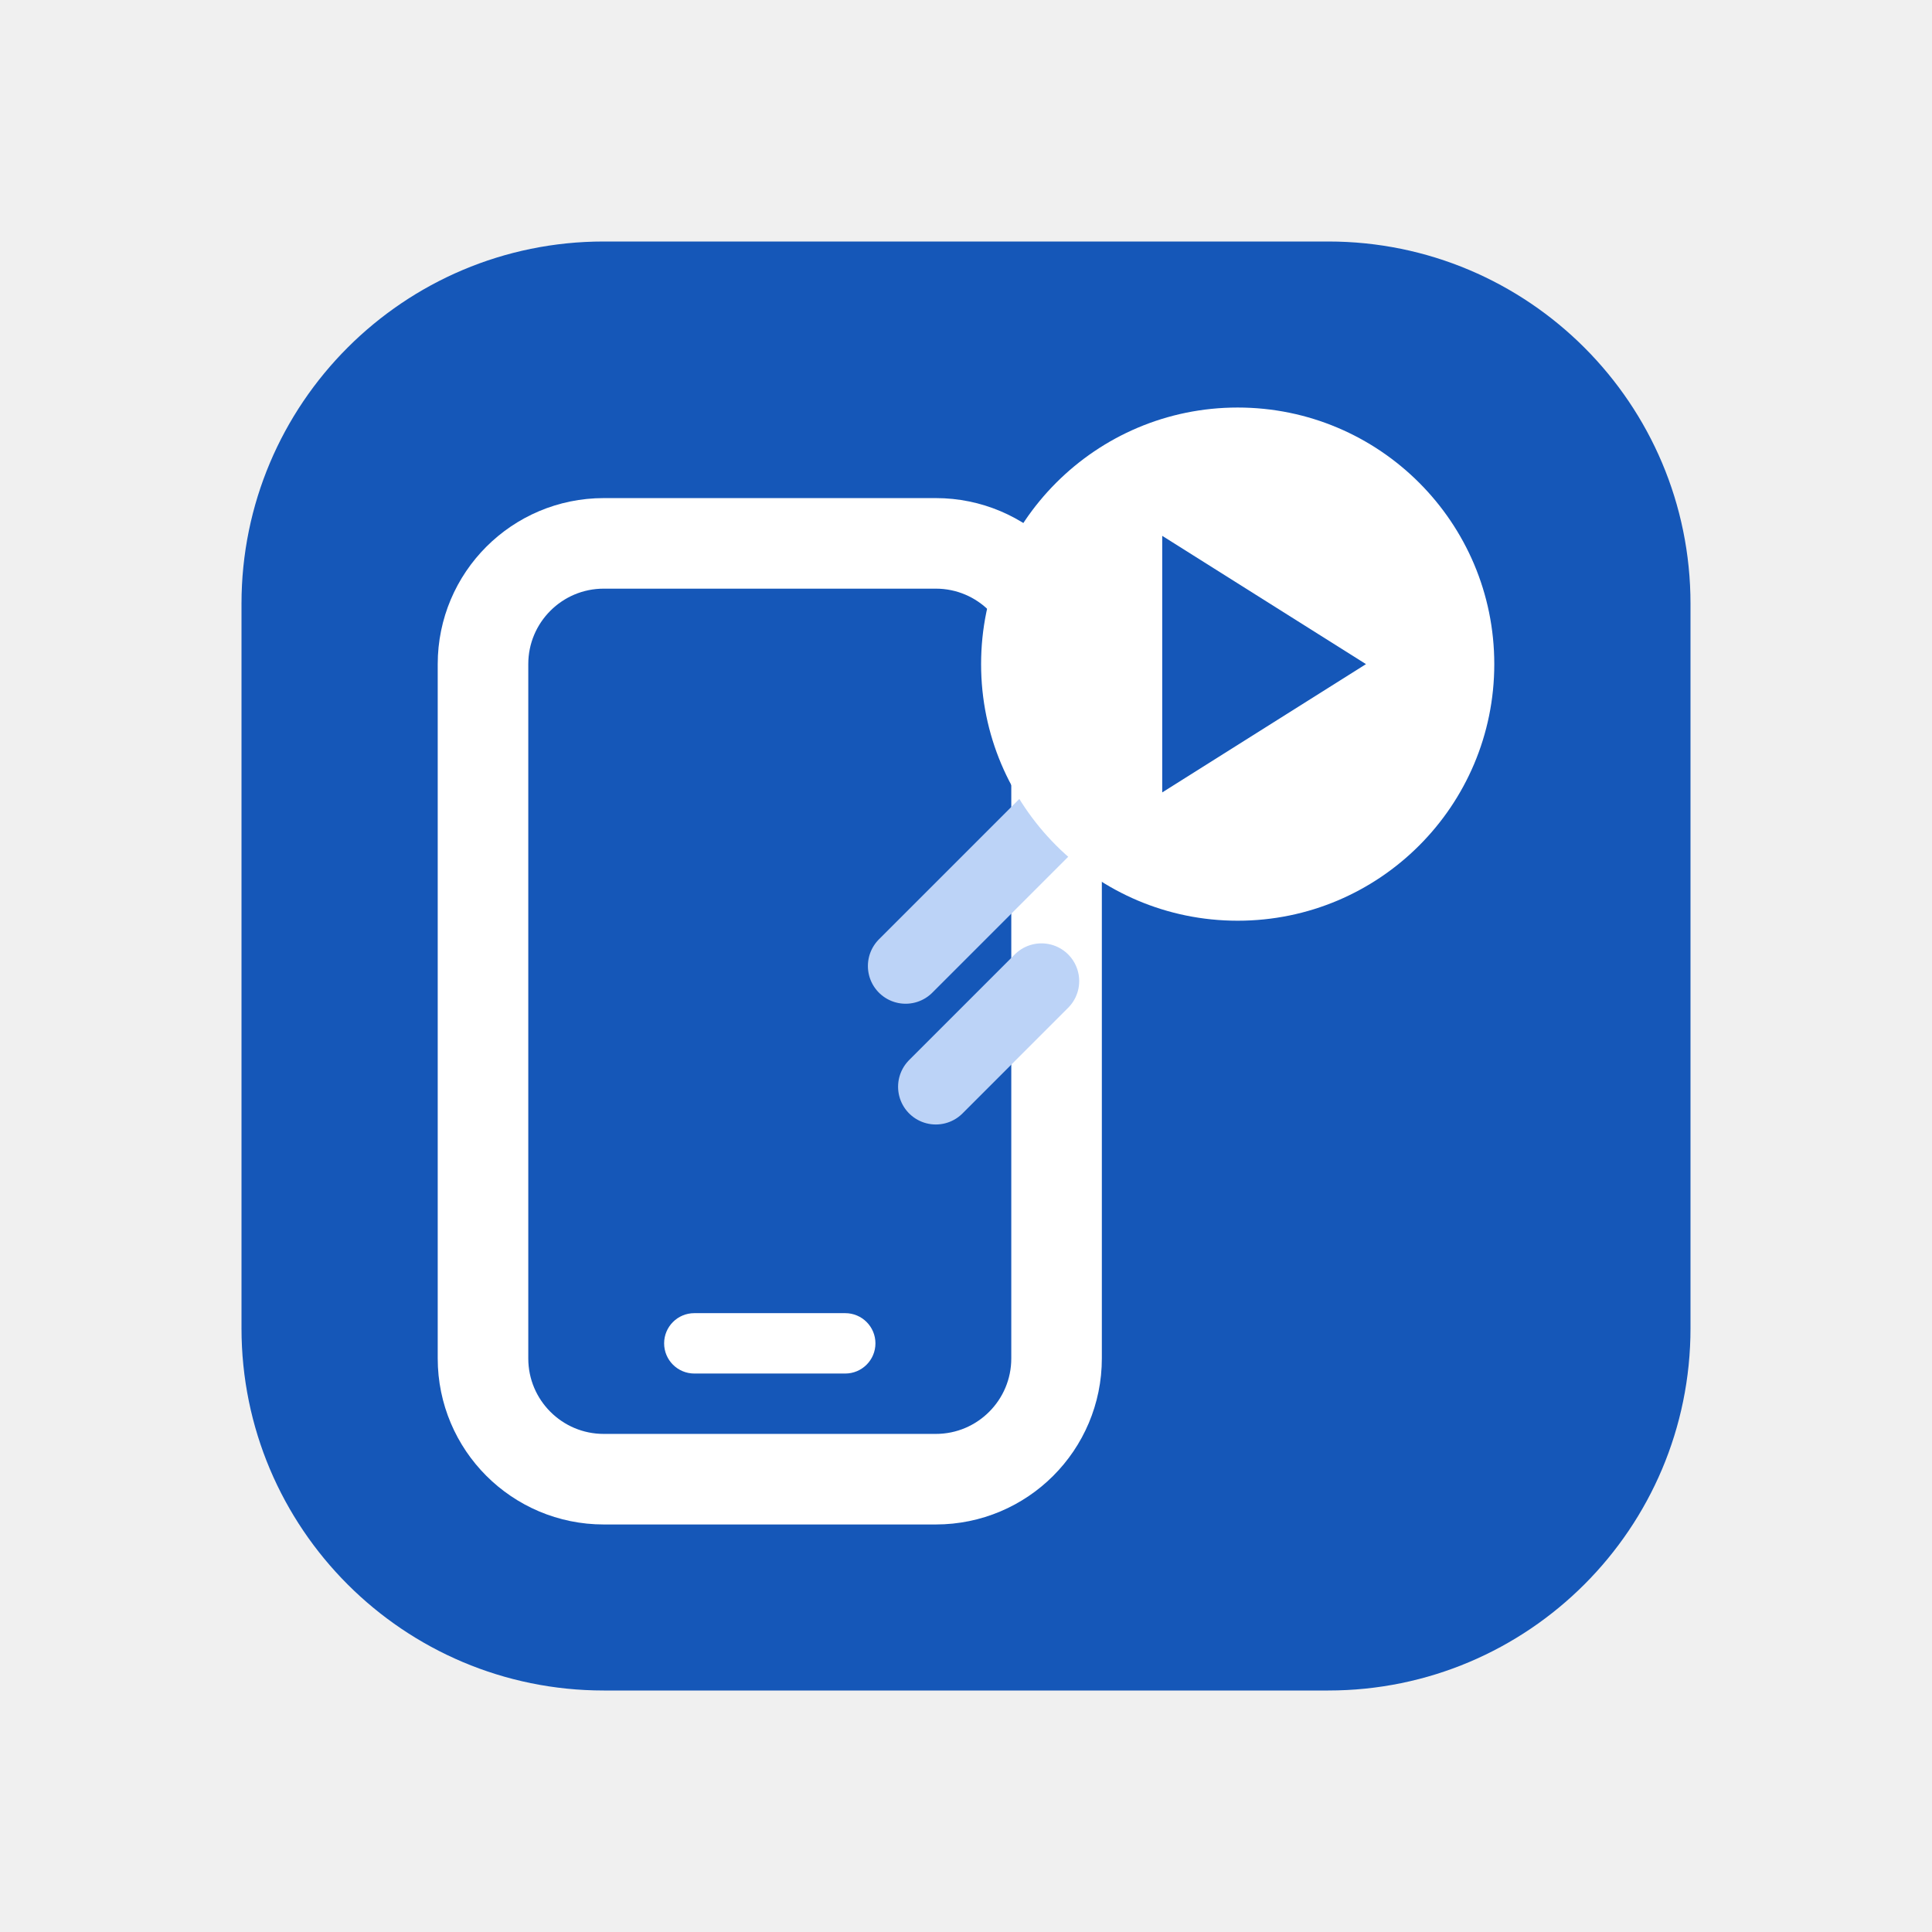
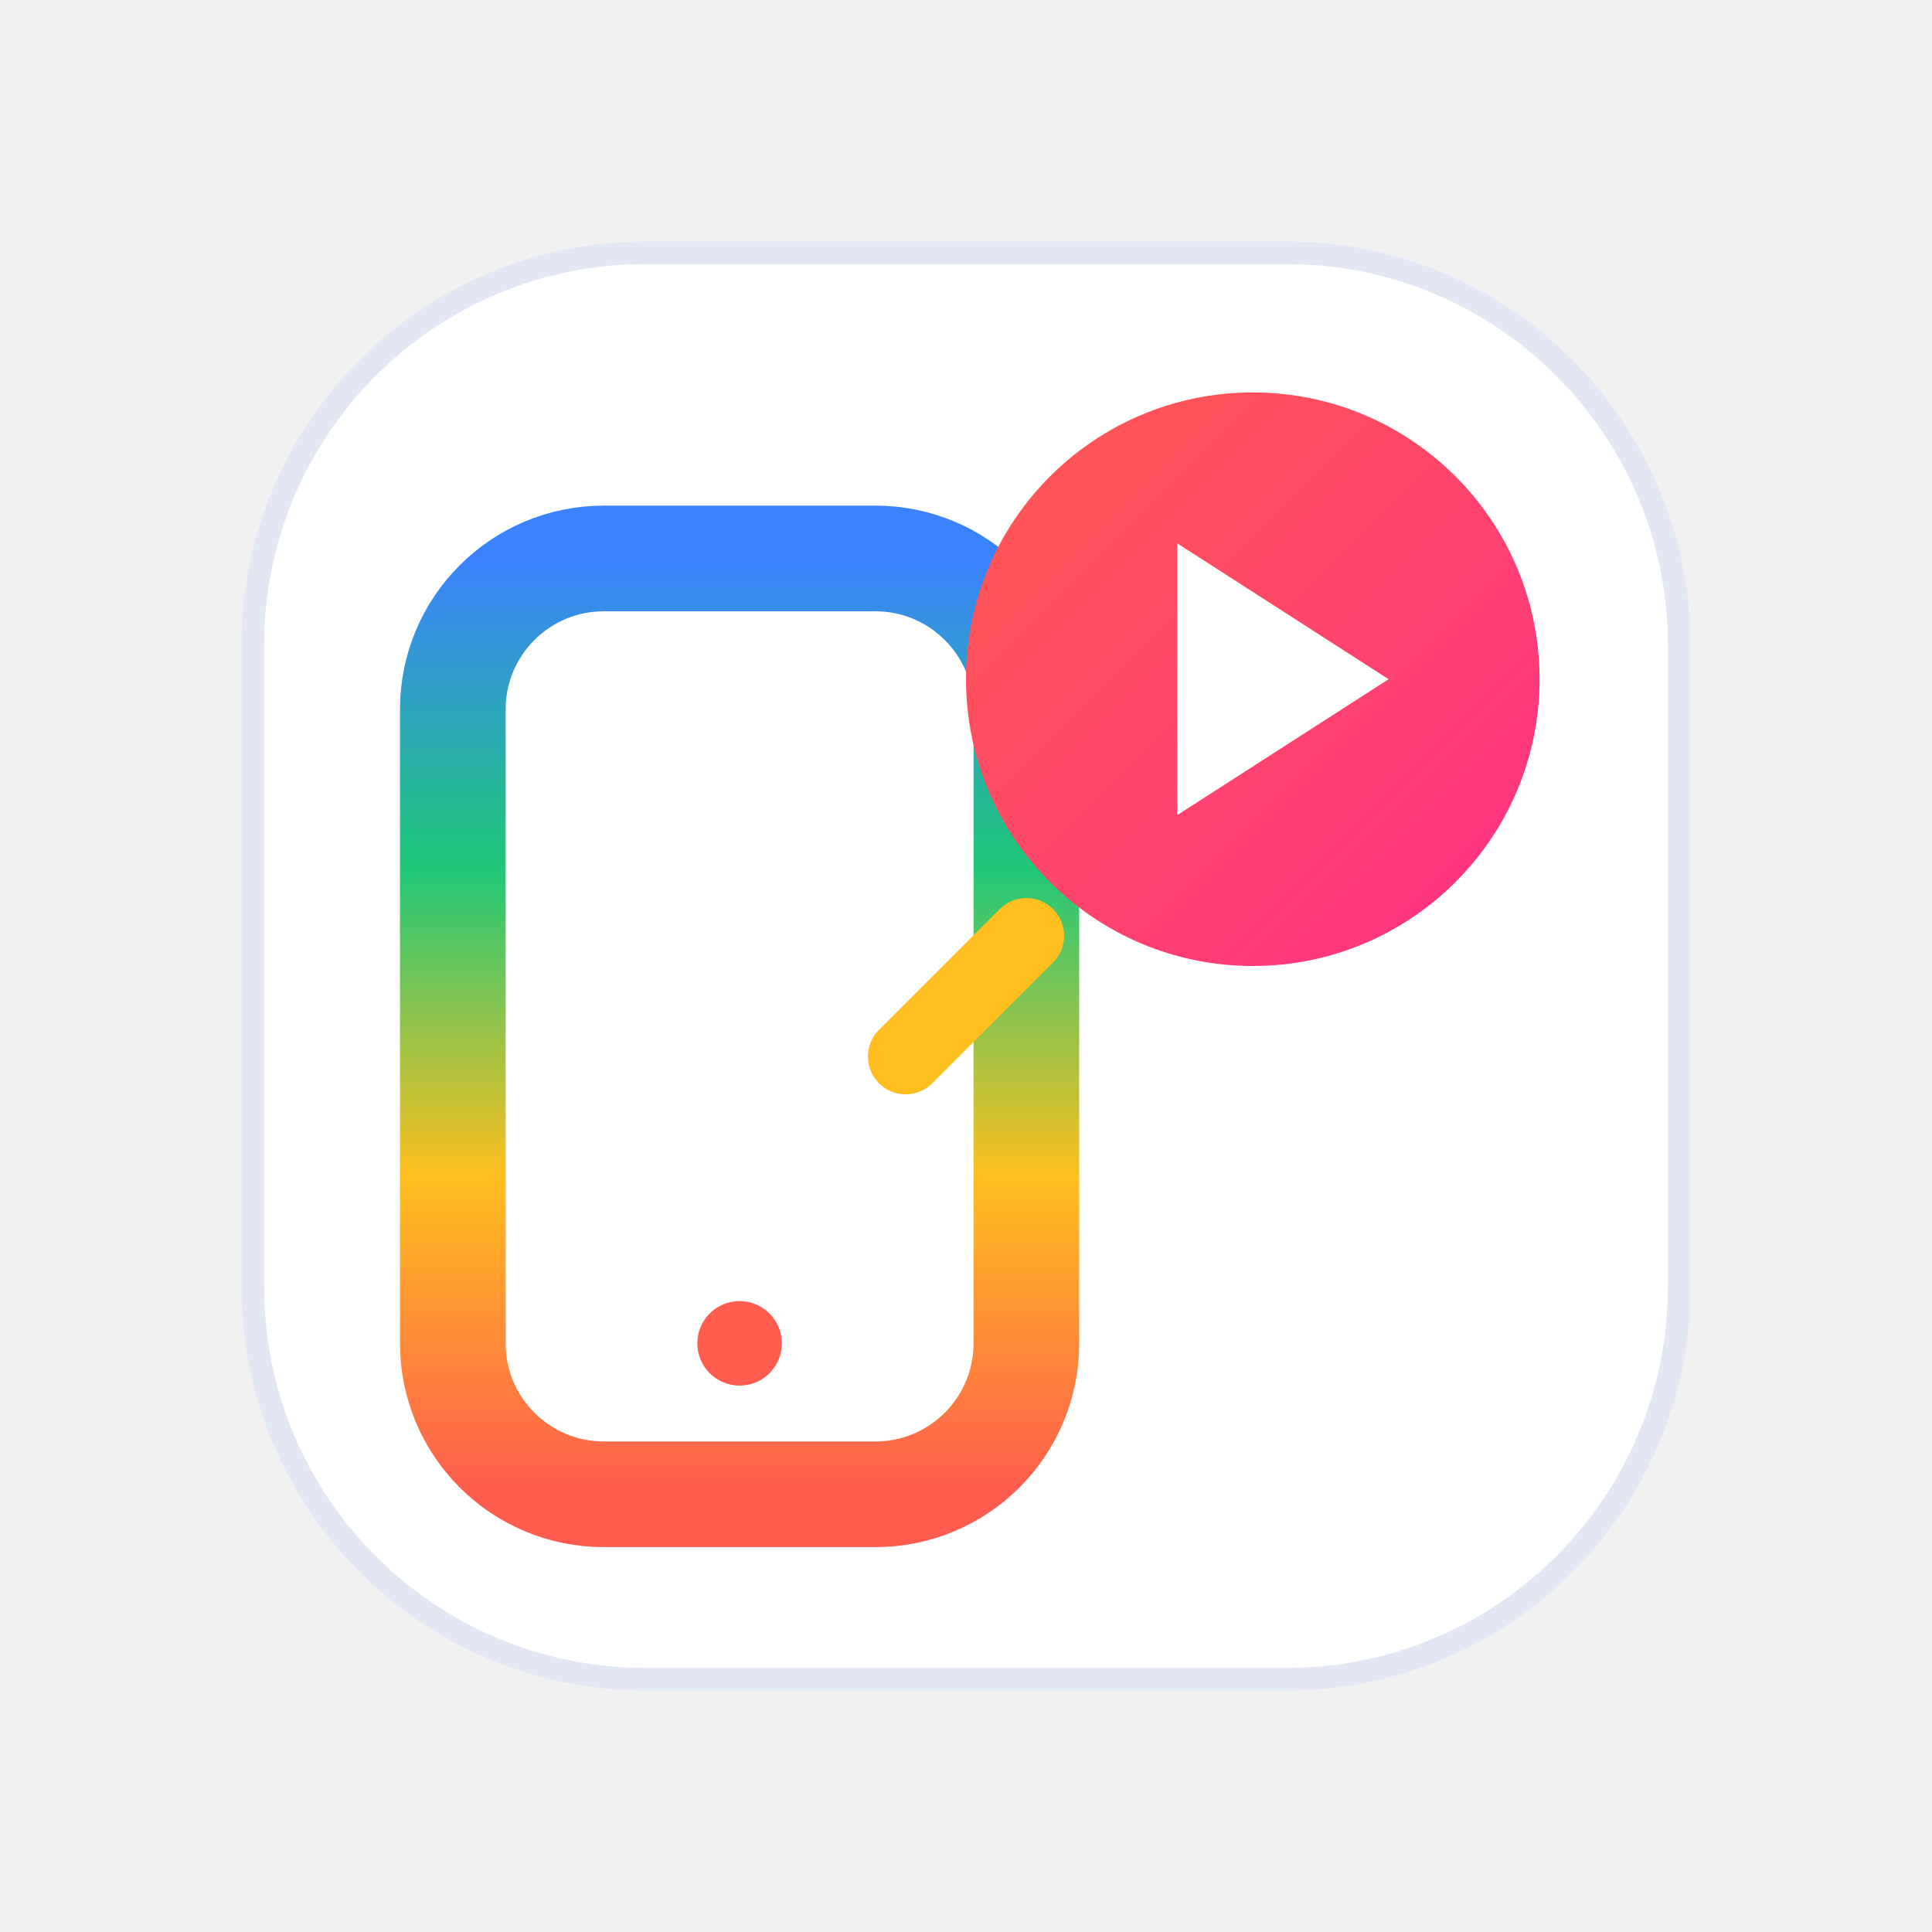
<svg xmlns="http://www.w3.org/2000/svg" viewBox="0 0 128 128" width="128" height="128">
-   <rect x="16" y="16" width="96" height="96" rx="24" fill="#1557b8" />
-   <rect x="32" y="36" width="38" height="62" rx="8" fill="none" stroke="#fff" stroke-width="6" />
-   <rect x="44" y="87" width="14" height="4" rx="2" fill="#fff" />
-   <path d="M60 64l10-10M62 72l7-7" stroke="#bcd3f7" stroke-width="5" stroke-linecap="round" />
-   <circle cx="82" cy="44" r="17" fill="#fff" />
-   <path d="M77 35.5v17l13.5-8.5z" fill="#1557b8" />
+   <defs>
+     <linearGradient id="vomS" x1="0" y1="0" x2="0" y2="1">
+       <stop offset="0" stop-color="#3b82ff" />
+       <stop offset=".33" stop-color="#1fc878" />
+       <stop offset=".66" stop-color="#ffbf1f" />
+       <stop offset="1" stop-color="#ff5b4f" />
+     </linearGradient>
+     <linearGradient id="vomB" x1="0" y1="0" x2="1" y2="1">
+       <stop offset="0" stop-color="#ff5b4f" />
+       <stop offset="1" stop-color="#ff2f87" />
+     </linearGradient>
+   </defs>
+   <rect x="16.75" y="16.75" width="94.5" height="94.5" rx="26" fill="#fff" stroke="#e3e7f3" stroke-width="1.5" />
+   <rect x="30" y="37" width="38" height="62" rx="10" fill="none" stroke="url(#vomS)" stroke-width="7" />
+   <circle cx="49" cy="89" r="2.8" fill="#ff5b4f" />
+   <path d="M60 70l8-8" stroke="#ffbf1f" stroke-width="5" stroke-linecap="round" />
+   <circle cx="83" cy="45" r="19" fill="url(#vomB)" />
+   <path d="M78 36v18l14-9z" fill="#fff" />
</svg>
